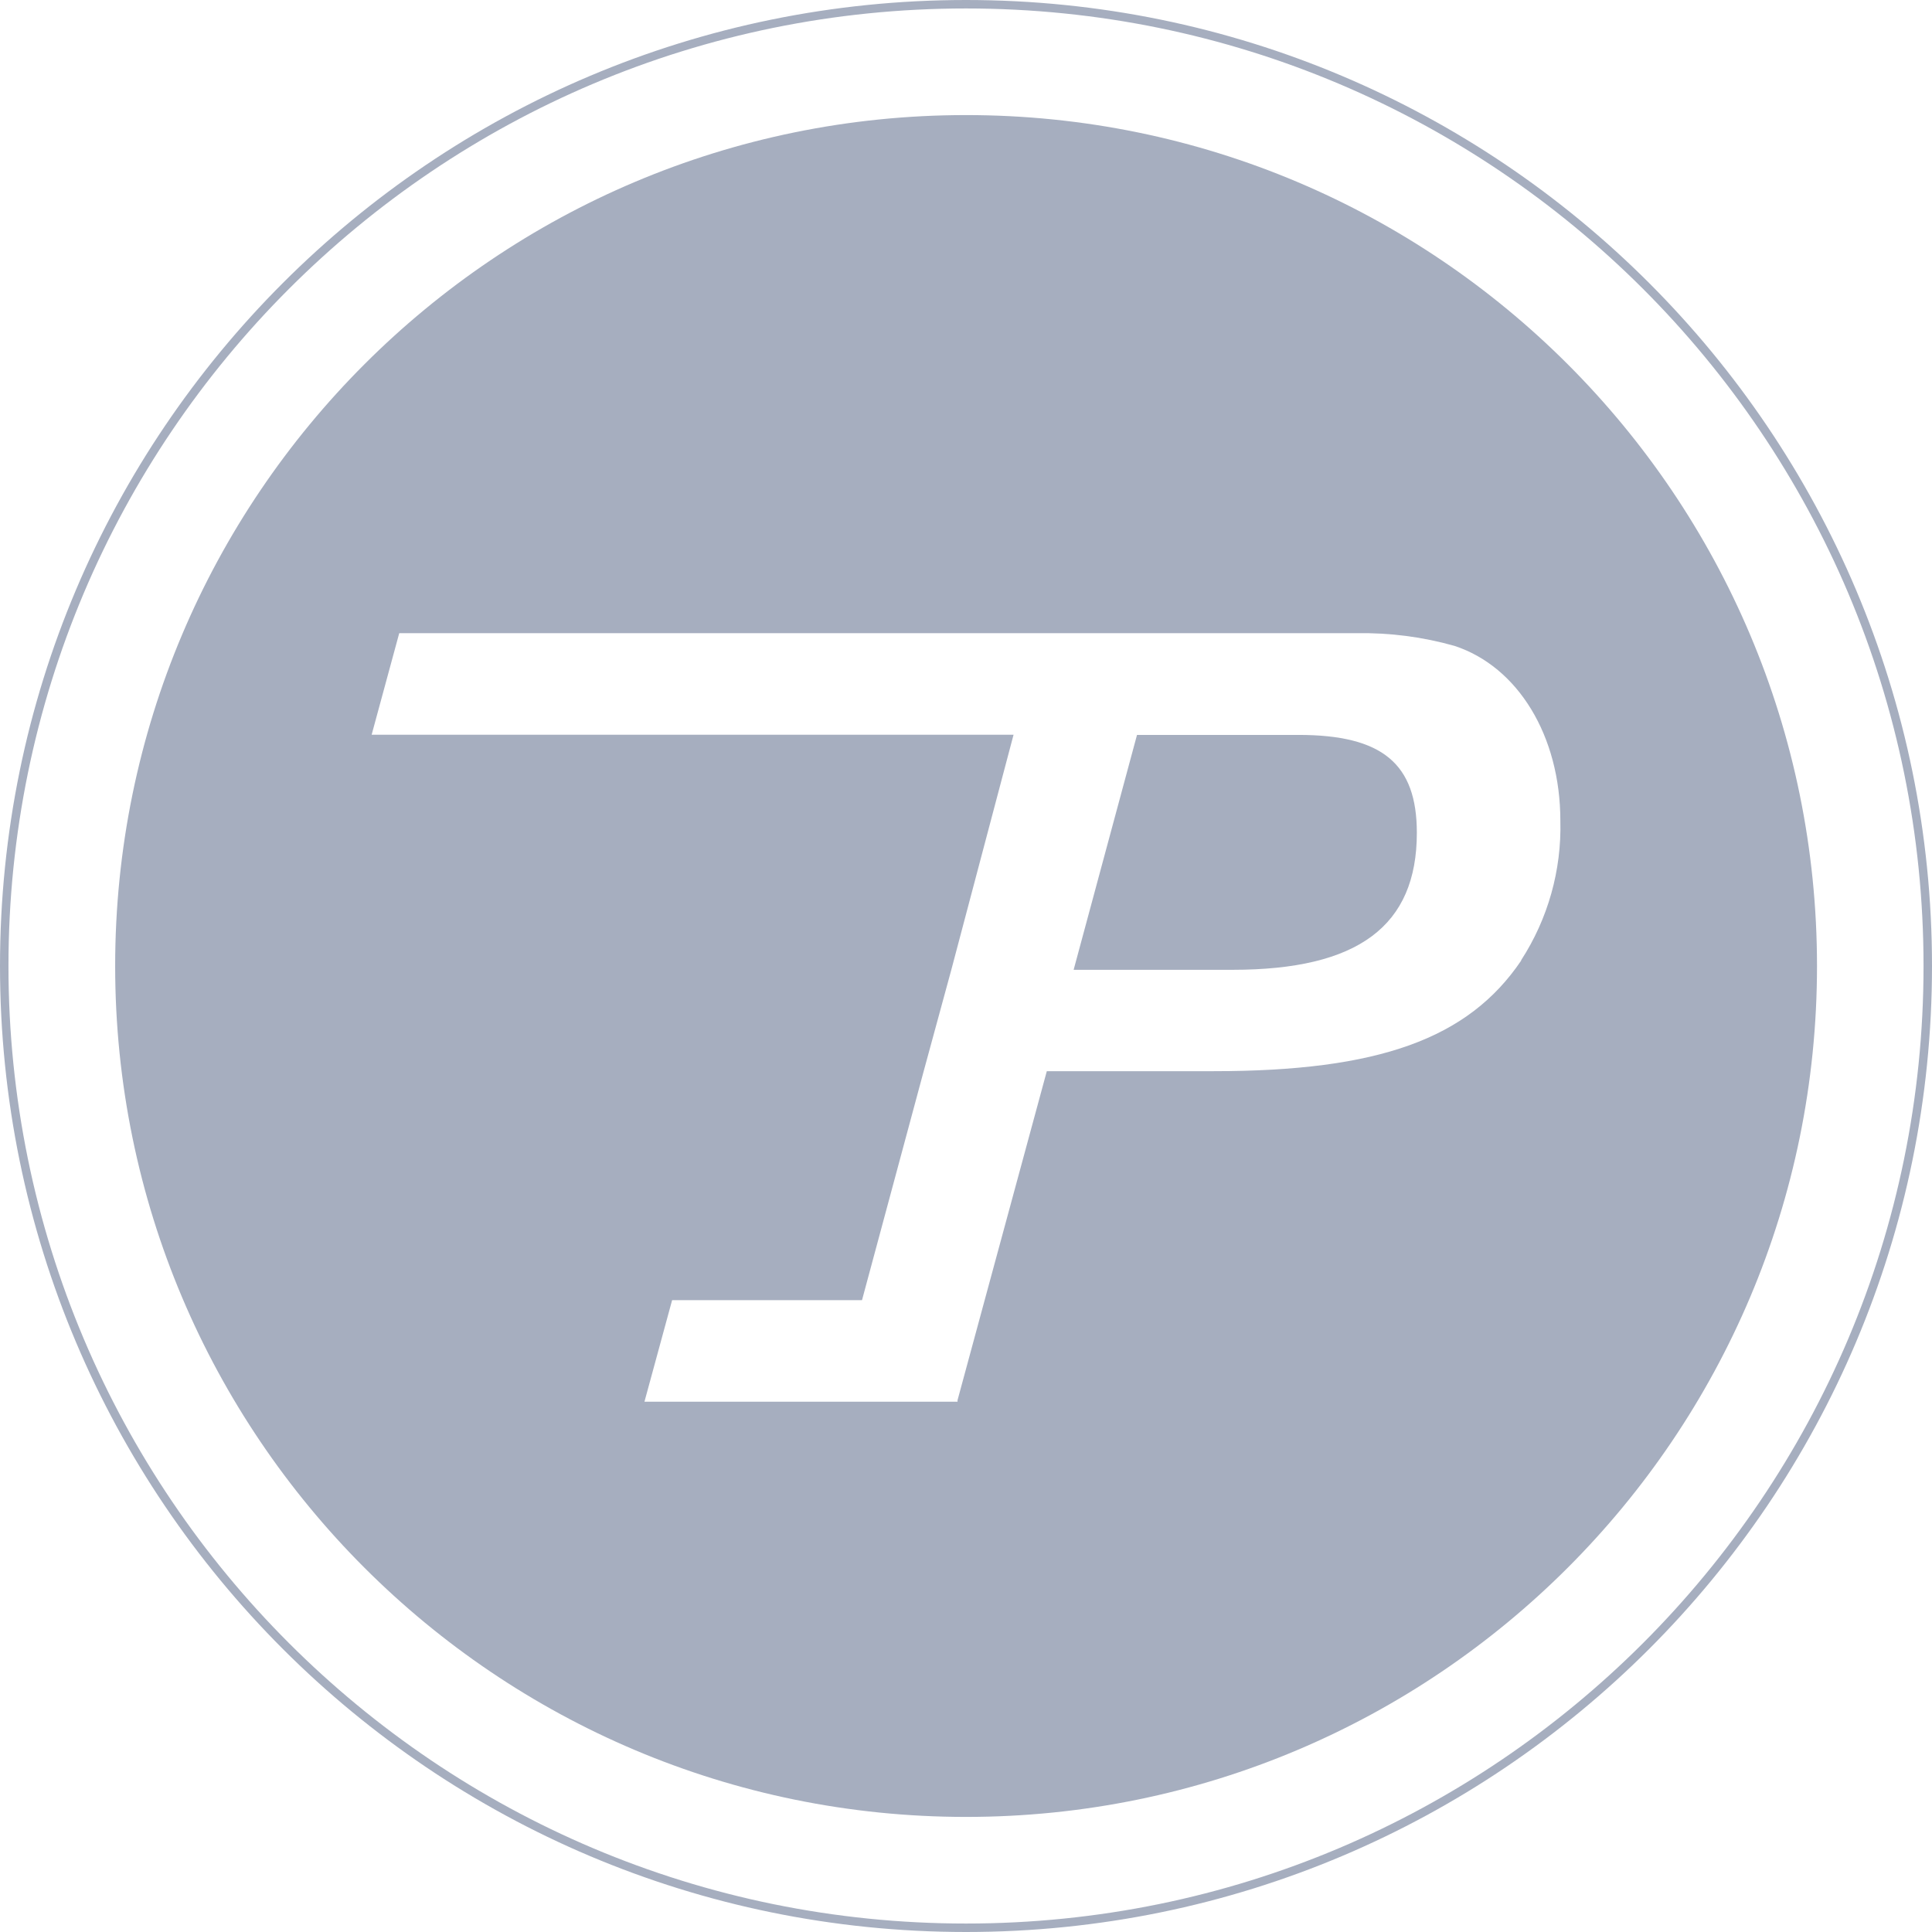
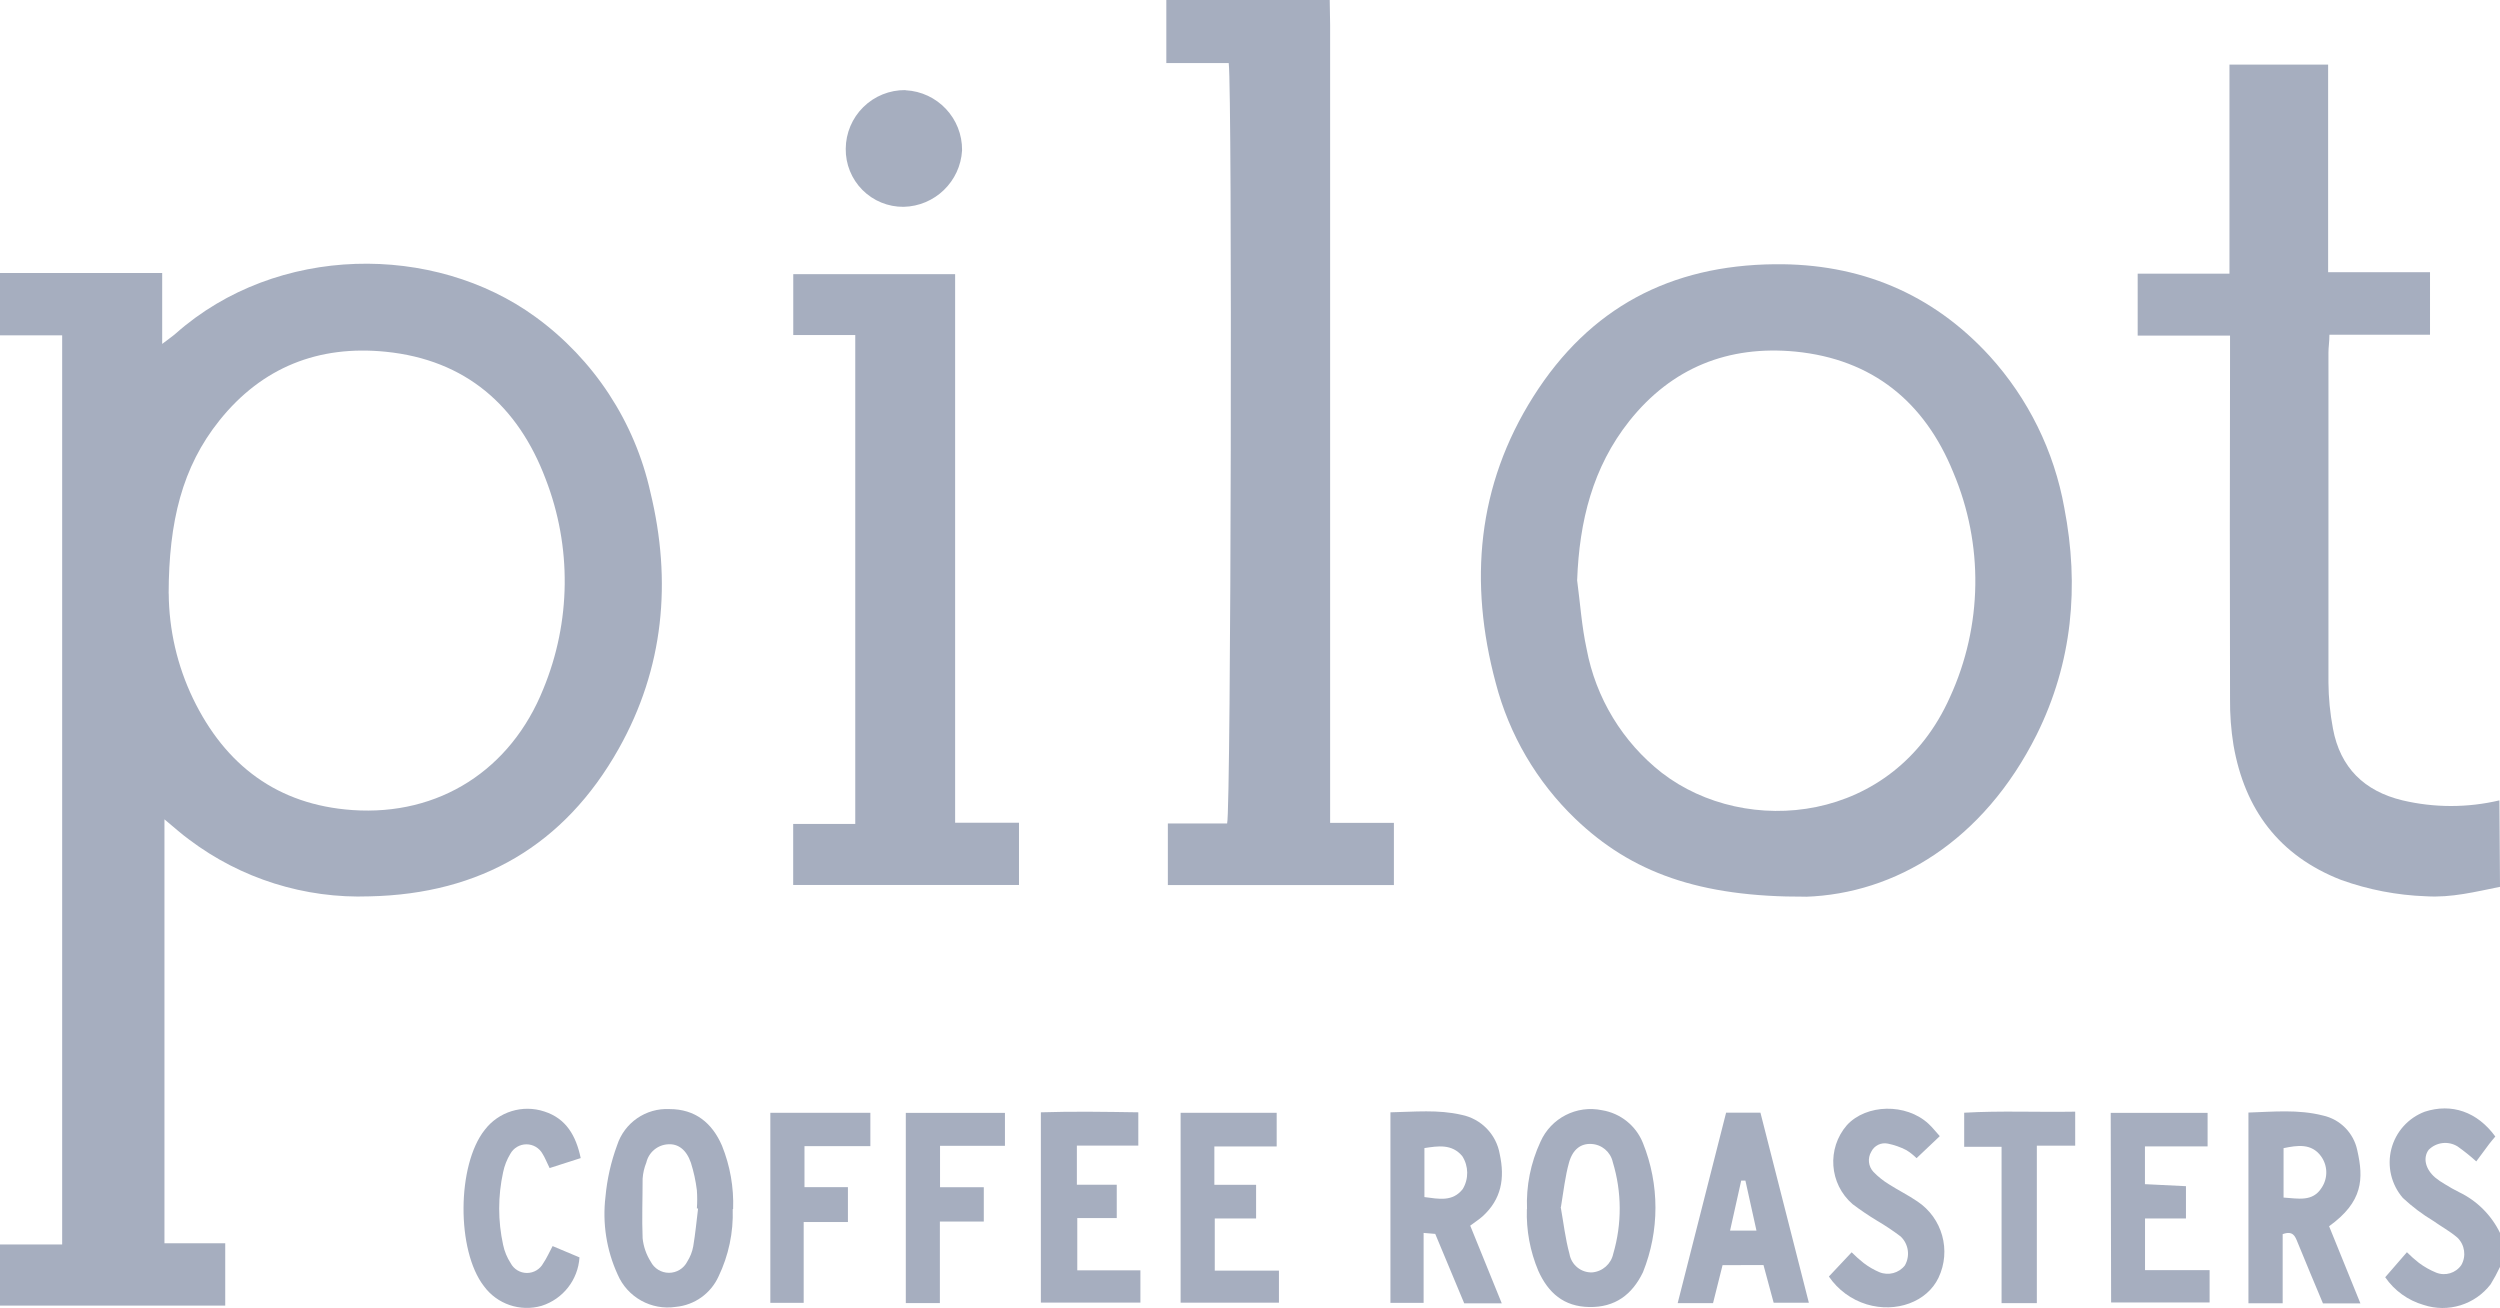
- <svg xmlns="http://www.w3.org/2000/svg" viewBox="0 0 228.32 228.32">
+ <svg xmlns="http://www.w3.org/2000/svg" viewBox="0 0 309.67 162">
  <defs>
-     <clipPath id="clip-path" transform="translate(-0.84 -0.84)">
-       <rect width="230" height="230" style="fill:none" />
-     </clipPath>
+     <style>.a{fill:#a6aebf;}</style>
  </defs>
-   <g id="Layer_2" data-name="Layer 2">
-     <g id="Layer_1-2" data-name="Layer 1">
-       <g style="clip-path:url(#clip-path)">
-         <path d="M228.66,115A113.66,113.66,0,1,1,115,1.34,113.66,113.66,0,0,1,228.66,115Z" transform="translate(-0.84 -0.84)" style="fill:none;stroke:#a6aebf;stroke-miterlimit:10" />
-         <path d="M154.21,87.69h-19l-7.49,27.76h18.78c14.84,0,21.78-5.17,21.78-16.19,0-8.17-4.08-11.57-14-11.57" transform="translate(-0.84 -0.84)" style="fill:#a6aebf" />
-         <path d="M115,14.44A100.56,100.56,0,1,0,215.57,115,100.56,100.56,0,0,0,115,14.44m65.61,99.92c-6.26,9.26-16.87,13.07-36.34,13.07H124.55l-7.35,27.08L114,166.31v.18H77l3.27-12h22.44L110,127.43l3.27-12,7.35-27.76H44.76l3.26-12H161.16a39.87,39.87,0,0,1,11.57,1.5c7.48,2.45,12.51,10.61,12.51,20.68a28.91,28.91,0,0,1-4.63,16.46" transform="translate(-0.84 -0.84)" style="fill:#a6aebf" />
-       </g>
-     </g>
-   </g>
+   <path class="a" d="M309.67,109.85c-3,.6-6,1.37-9.16,1.17A34.82,34.82,0,0,1,290,109c-7.69-3-11.95-8.72-13.34-16.69a33.86,33.86,0,0,1-.43-5.75q-.05-21.16,0-42.31V41.57H264.79V33.9h11.37V8h12.22V33.72H301v7.74H288.54c0,.89-.12,1.54-.12,2.2,0,13.62,0,27.25,0,40.87a32,32,0,0,0,.56,5.73c.9,4.83,3.88,7.74,8.62,8.88a26.13,26.13,0,0,0,12,0Z" />
+   <path class="a" d="M164.71,0c0,1,.05,2.06.05,3.1q0,48.1,0,96.2v2.63h7.9v7.7h-28V102H152c.49-1.63.65-90.59.2-94.19h-7.73V0Z" />
+   <path class="a" d="M309.67,156.93a22.12,22.12,0,0,1-1.16,2.15,7.49,7.49,0,0,1-8.3,2.56,8.71,8.71,0,0,1-4.76-3.43l2.69-3.1a16.06,16.06,0,0,0,1.5,1.33,9.77,9.77,0,0,0,2.13,1.2,2.61,2.61,0,0,0,3.11-.94,2.8,2.8,0,0,0-.49-3.4c-.93-.8-2-1.37-3-2.08a22.65,22.65,0,0,1-3.75-2.83,6.72,6.72,0,0,1,2.72-10.69c3.31-1.07,6.49,0,8.73,3.08-.24.29-.51.59-.75.91-.54.71-1.06,1.43-1.61,2.17a25.12,25.12,0,0,0-2.31-1.85,2.9,2.9,0,0,0-3.59.42c-.73,1-.4,2.39.81,3.43a8.74,8.74,0,0,0,1.18.81,20.33,20.33,0,0,0,1.78,1,10.85,10.85,0,0,1,5.1,5.11Z" />
+   <path class="a" d="M27.9,161.72H0v-7.57H7.7V41.54H0V33.82c6.62,0,13.25,0,20.09,0V42.6c.81-.62,1.27-.93,1.68-1.29,12.55-11.11,32-11.2,44.55-2.06A36.69,36.69,0,0,1,80.57,61c2.66,11,1.68,21.77-3.93,31.74-6.72,11.95-17.12,18-30.86,18.29A35,35,0,0,1,23.43,104c-1-.73-1.89-1.54-3.06-2.51V154H27.9Zm-7-88.21a30.52,30.52,0,0,0,3,13c4,8.3,10.49,13.18,19.74,13.83,10.77.75,19.65-5,23.66-15a35,35,0,0,0,.29-26c-3.42-9.07-9.9-14.77-19.81-15.77-8.31-.84-15.32,1.92-20.59,8.5-4.63,5.77-6.28,12.56-6.3,21.45" />
+   <path class="a" d="M223.66,111.07c-13.19.06-21.58-3-28.51-9.63a35.84,35.84,0,0,1-9.88-16.86c-3.34-12.45-2.31-24.44,4.67-35.47s17-16.25,29.88-16.38c10.5-.11,19.5,3.59,26.63,11.37a37.89,37.89,0,0,1,9.25,18.8c1.88,9.73,1,19.19-3.42,28.1-6.62,13.23-17.55,19.71-28.62,20.08M195.35,71.83c.38,2.85.57,5.74,1.18,8.55a25.43,25.43,0,0,0,9.32,15.35c10.44,8.05,28.69,6.35,35.69-9.38a34.5,34.5,0,0,0,.4-27.86c-3.54-8.7-10-14-19.56-14.94-8.31-.79-15.3,2-20.55,8.59-4.56,5.74-6.2,12.45-6.47,19.69" />
+   <polygon class="a" points="98.25 109.62 98.25 102.06 105.94 102.06 105.94 41.5 98.26 41.5 98.26 33.96 118.31 33.96 118.31 101.91 126.22 101.91 126.22 109.62 98.25 109.62" />
+   <path class="a" d="M292.38,161.45h-4.64c-1.06-2.53-2.12-5.05-3.15-7.58-.3-.74-.56-1.46-1.84-1v8.56h-4.24V137.81c3.09-.1,6.17-.41,9.2.36a5.57,5.57,0,0,1,4.28,4.31c.8,3.52.73,6.38-3.49,9.41l3.88,9.56m-9.52-13.11c1.8.11,3.6.57,4.72-1.22a3.41,3.41,0,0,0-.08-3.9c-1.19-1.63-2.94-1.35-4.64-1Z" />
+   <path class="a" d="M182.11,151.81l3.91,9.63h-4.65l-3.59-8.6-1.44-.12v8.66h-4.11v-23.6c3-.06,5.91-.36,8.8.31a6,6,0,0,1,4.74,4.87c.65,3,.21,5.59-2.13,7.71-.45.41-1,.74-1.53,1.15m-5.67-3.54c1.79.23,3.5.61,4.75-1a3.86,3.86,0,0,0-.06-4.07c-1.28-1.54-3-1.26-4.69-1Z" />
+   <path class="a" d="M90.76,149.77A17.88,17.88,0,0,1,89,158.12a6.47,6.47,0,0,1-5.29,3.76,6.74,6.74,0,0,1-7.2-4A18,18,0,0,1,75,148.23a24.93,24.93,0,0,1,1.44-6.37,6.47,6.47,0,0,1,6.49-4.48c3.18,0,5.28,1.71,6.5,4.53a19.11,19.11,0,0,1,1.38,7.85m-4.3-.07-.19,0a15.58,15.58,0,0,0,0-2.26,18.92,18.92,0,0,0-.74-3.4c-.55-1.61-1.57-2.37-2.81-2.29A2.93,2.93,0,0,0,80.06,144a6.48,6.48,0,0,0-.46,2c0,2.46-.1,4.93,0,7.38a6.69,6.69,0,0,0,1,2.89,2.54,2.54,0,0,0,4.53,0,5.3,5.3,0,0,0,.74-1.89c.26-1.55.41-3.12.6-4.69" />
+   <path class="a" d="M189.15,149.79a18,18,0,0,1,1.66-8.35,6.81,6.81,0,0,1,7.63-3.92,6.6,6.6,0,0,1,5.07,4.07,21.45,21.45,0,0,1,0,16c-1.35,2.79-3.46,4.36-6.64,4.31s-5.1-1.77-6.32-4.48a18.19,18.19,0,0,1-1.42-7.66m4.19-.26c.35,1.95.57,3.93,1.09,5.83a2.75,2.75,0,0,0,2.81,2.28,2.92,2.92,0,0,0,2.61-2.31,19.84,19.84,0,0,0-.06-11.36,2.86,2.86,0,0,0-2.65-2.24c-1.28-.07-2.3.63-2.77,2.31s-.69,3.61-1,5.5" />
+   <path class="a" d="M213.37,156.71l-1.18,4.71h-4.38l6-23.6h4.25l6,23.55h-4.36l-1.26-4.67Zm4.2-4.28-1.37-6.19h-.52l-1.38,6.19Z" />
+   <path class="a" d="M141,137.76v4.14h-7.61v4.85h4.94v4.13h-4.89v6.47h7.82v4H128.93V137.78c4-.13,8-.06,12.07,0" />
+   <path class="a" d="M261.45,137.85h12V142h-7.76v4.68l5.08.25v4h-5.07v6.4h8v4h-12.2Z" />
+   <polygon class="a" points="146.24 137.84 158.14 137.84 158.14 142.01 150.42 142.01 150.42 146.76 155.59 146.76 155.59 150.93 150.47 150.93 150.47 157.39 158.42 157.39 158.42 161.36 146.24 161.36 146.24 137.84" />
+   <path class="a" d="M240.26,140.75l-2.86,2.71a7,7,0,0,0-1.27-1,8.8,8.8,0,0,0-2.27-.8,1.86,1.86,0,0,0-2.07,1,2.09,2.09,0,0,0,.27,2.5,9.68,9.68,0,0,0,1.91,1.53c1.15.74,2.4,1.35,3.52,2.12a7.49,7.49,0,0,1,2.63,9.46c-1.43,3-5.26,4.39-8.89,3.3a8.78,8.78,0,0,1-4.69-3.45l2.82-3a17,17,0,0,0,1.49,1.33,9,9,0,0,0,1.94,1.13,2.71,2.71,0,0,0,3.16-.83,2.93,2.93,0,0,0-.52-3.59,29.88,29.88,0,0,0-2.9-1.94,35.55,35.55,0,0,1-3.06-2.07,6.94,6.94,0,0,1-.69-9.79c2.42-2.62,7.32-2.72,10.09-.17.49.45.91,1,1.38,1.51" />
+   <path class="a" d="M68.08,144.69c-.39-.79-.58-1.31-.87-1.76a2.28,2.28,0,0,0-4,0,7.12,7.12,0,0,0-.89,2.27,21,21,0,0,0,0,9,6.72,6.72,0,0,0,.93,2.26,2.29,2.29,0,0,0,4.05,0c.42-.61.72-1.31,1.15-2.11l3.33,1.4a6.74,6.74,0,0,1-4.69,6,6.59,6.59,0,0,1-7.15-2.44c-3.41-4.4-3.35-15,.1-19.35a6.66,6.66,0,0,1,7.39-2.28c2.7.87,3.92,3,4.5,5.77l-3.83,1.23" />
+   <polygon class="a" points="116.44 141.93 116.44 147.06 121.86 147.06 121.86 151.31 116.42 151.31 116.42 161.41 112.2 161.41 112.2 137.85 124.48 137.85 124.48 141.93 116.44 141.93" />
+   <path class="a" d="M112.17,11.18a7.37,7.37,0,0,1,7,7.44,7.42,7.42,0,0,1-7.25,7,7.1,7.1,0,0,1-7.16-7.2,7.31,7.31,0,0,1,7.38-7.26" />
+   <polygon class="a" points="95.42 137.84 107.81 137.84 107.81 141.97 99.65 141.97 99.65 147.05 105.03 147.05 105.03 151.37 99.55 151.37 99.55 161.38 95.42 161.38 95.42 137.84" />
+   <path class="a" d="M252.3,161.42h-4.37V142.05H243.3v-4.22c4.49-.26,9-.05,13.75-.13v4.21H252.3Z" />
</svg>
